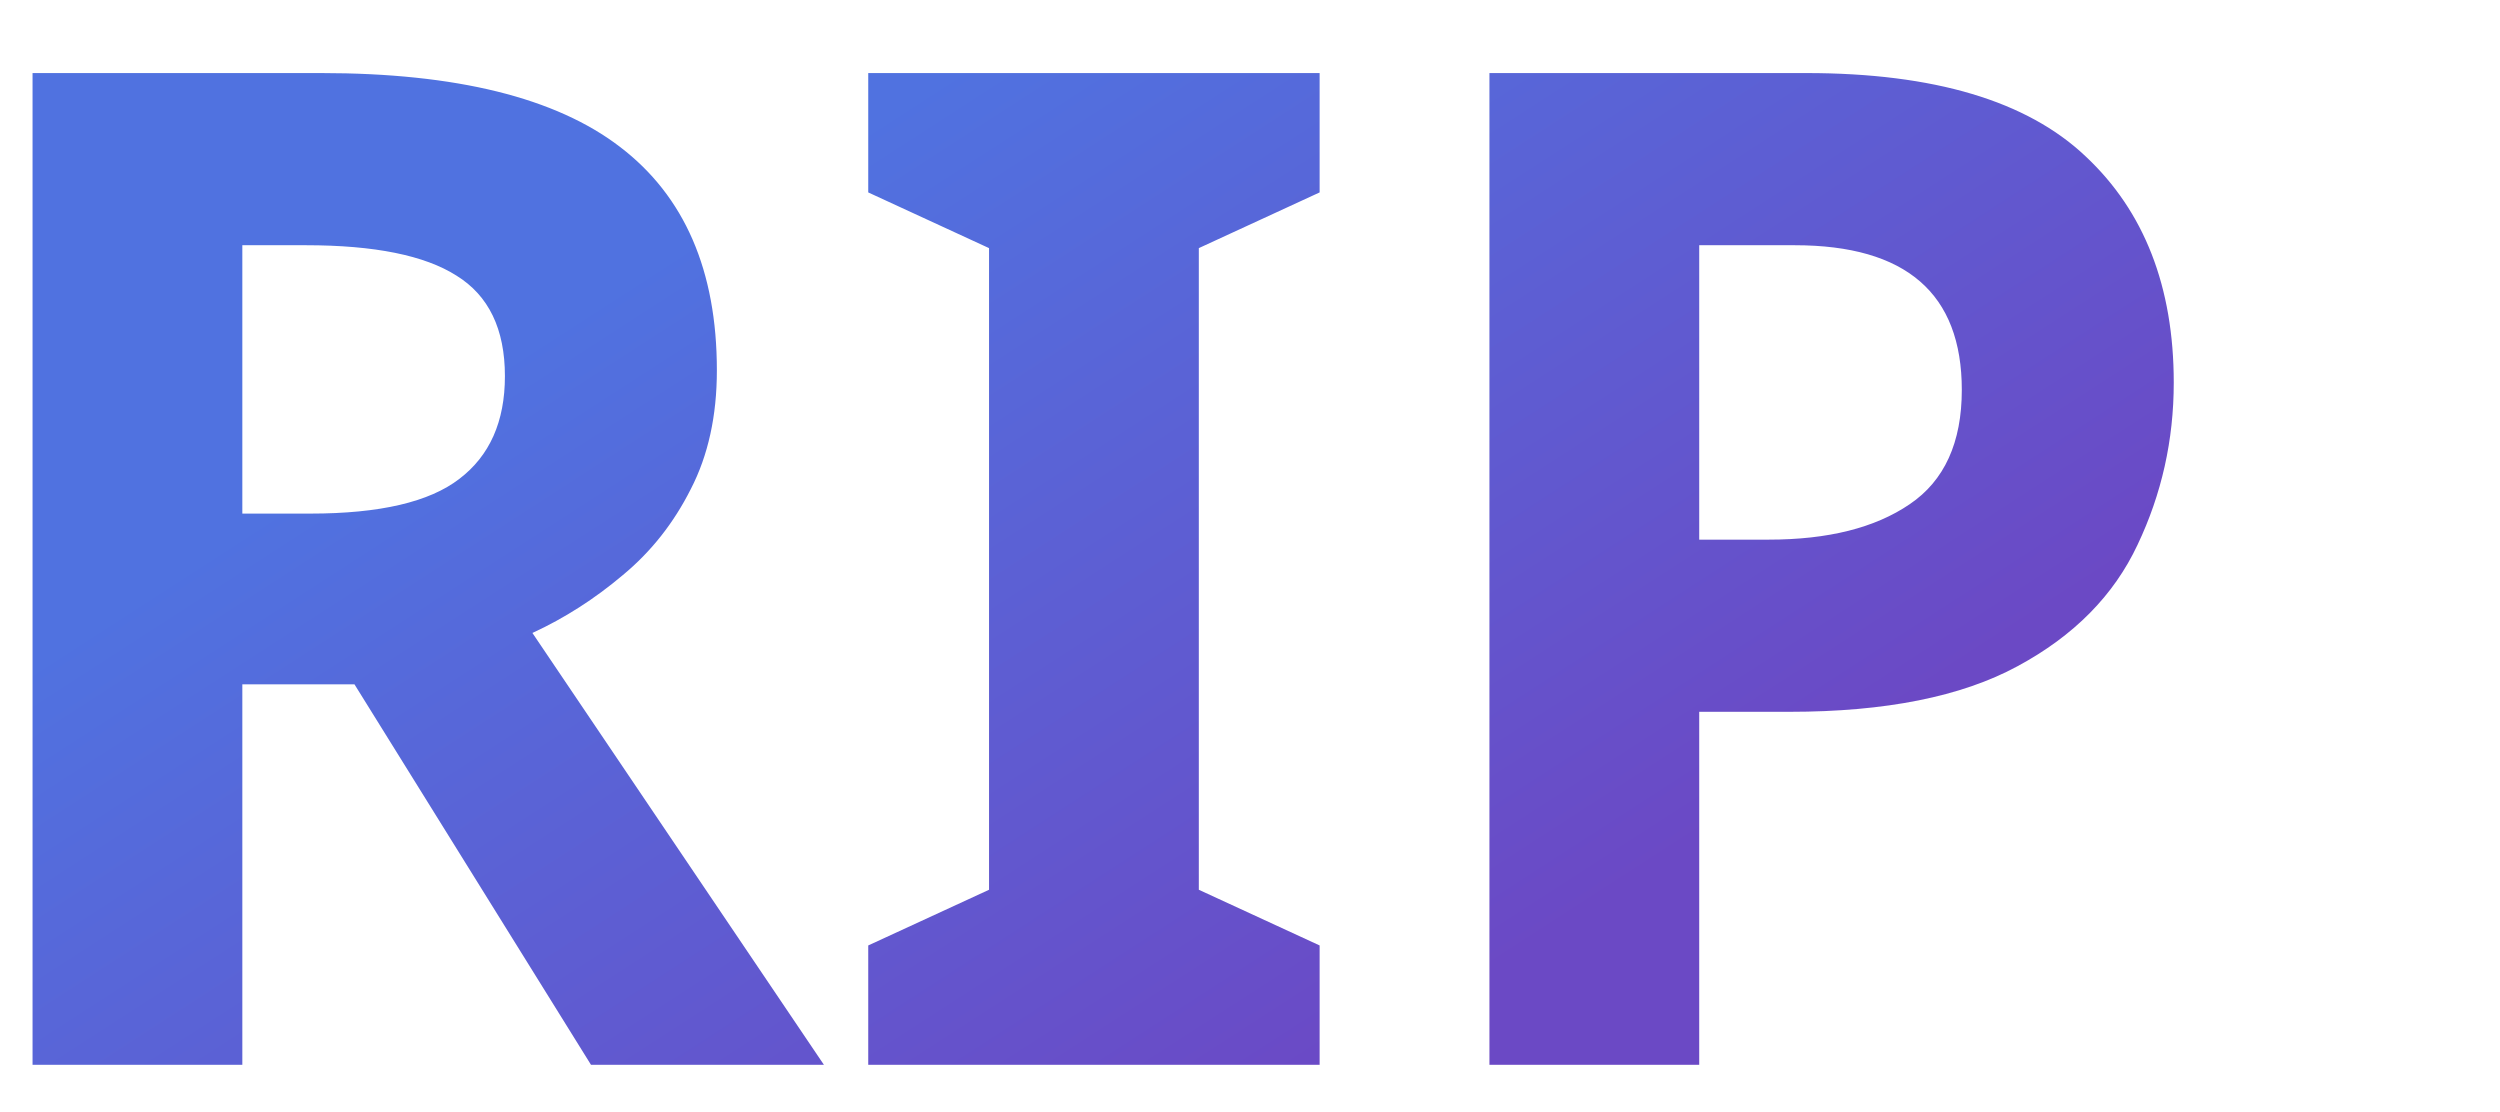
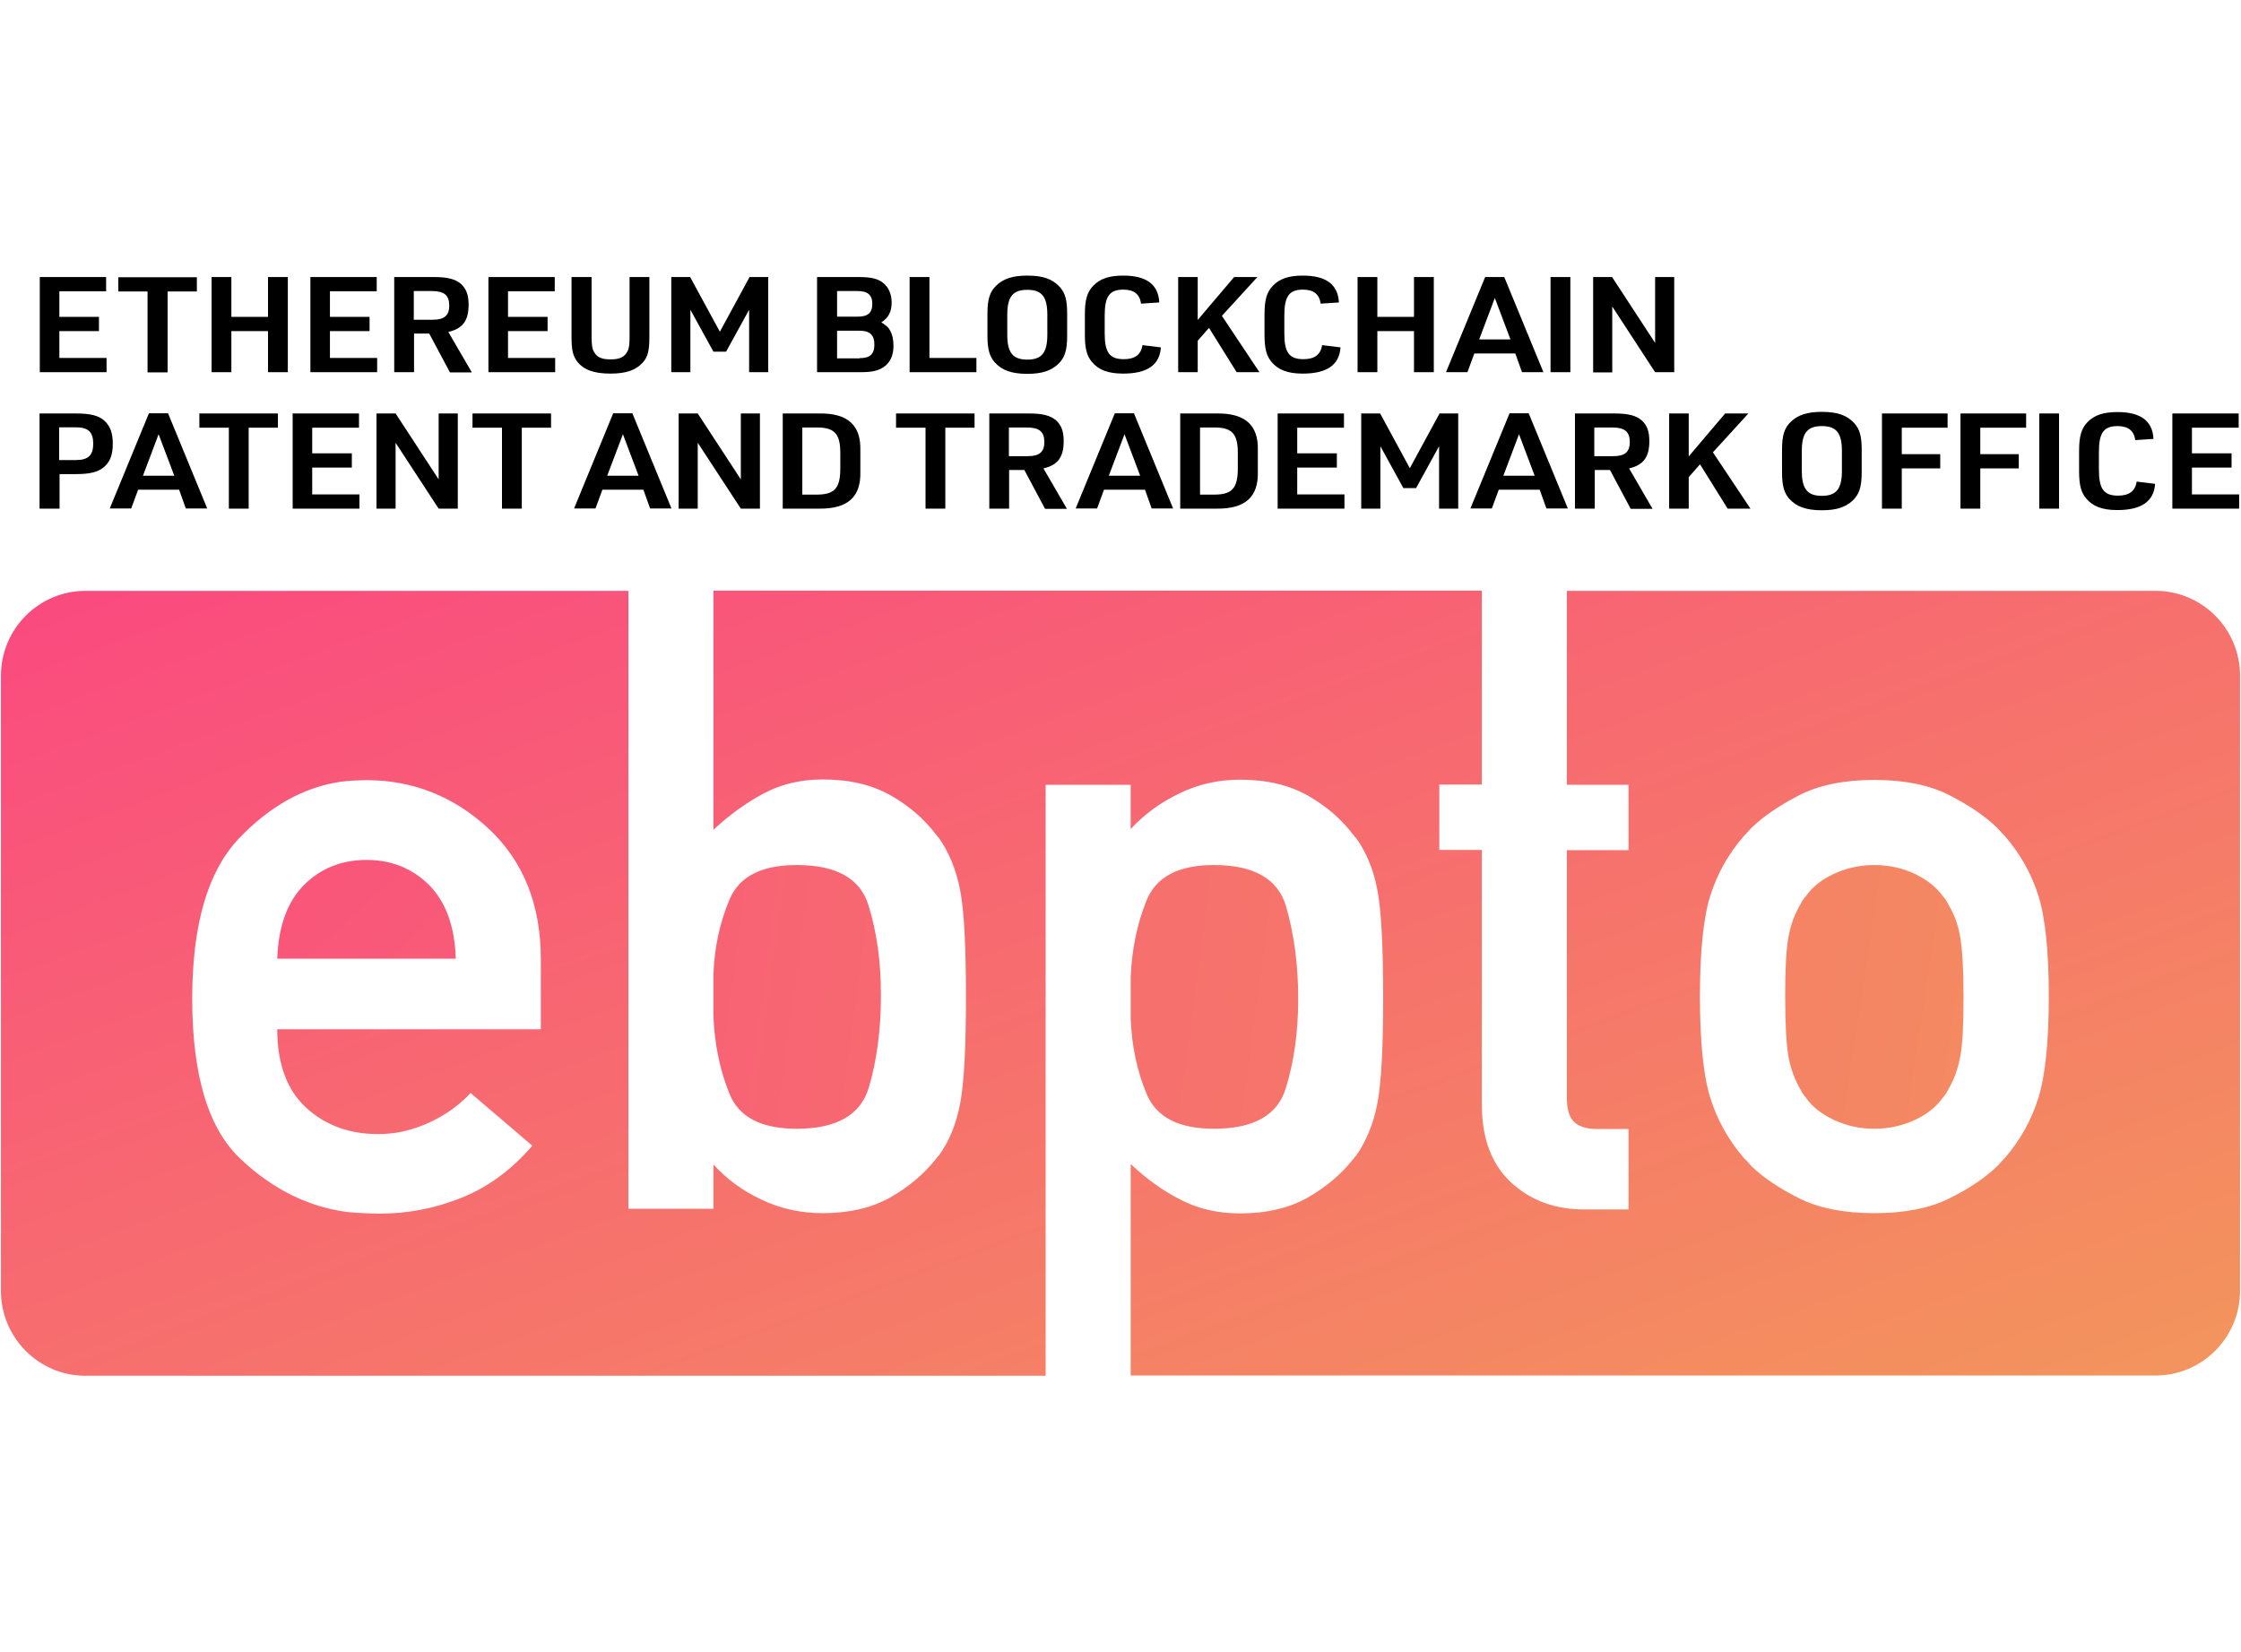
- <svg xmlns="http://www.w3.org/2000/svg" width="54px" height="24px" viewBox="0 0 54 24" version="1.1">
+ <svg xmlns="http://www.w3.org/2000/svg" width="57px" height="42px" viewBox="0 0 57 42" version="1.1">
  <defs>
-     <linearGradient x1="18.212%" y1="33.349%" x2="78.422%" y2="77.14%" id="linearGradient-1">
-       <stop stop-color="#5072E0" offset="0%" />
-       <stop stop-color="#6B49C5" offset="100%" />
+     <linearGradient x1="-428.338%" y1="-50.502%" x2="865.455%" y2="221.266%" id="linearGradient-1">
+       <stop stop-color="#FA4B7F" offset="0%" />
+       <stop stop-color="#F3935D" offset="100%" />
+     </linearGradient>
+     <linearGradient x1="-653.061%" y1="-97.694%" x2="640.732%" y2="174.074%" id="linearGradient-2">
+       <stop stop-color="#FA4B7F" offset="0%" />
+       <stop stop-color="#F3935D" offset="100%" />
+     </linearGradient>
+     <linearGradient x1="1.373%" y1="4.128%" x2="98.154%" y2="95.413%" id="linearGradient-3">
+       <stop stop-color="#FA4B7F" offset="0%" />
+       <stop stop-color="#F3935D" offset="100%" />
+     </linearGradient>
+     <linearGradient x1="-168.629%" y1="-68.308%" x2="1044.825%" y2="657.044%" id="linearGradient-4">
+       <stop stop-color="#FA4B7F" offset="0%" />
+       <stop stop-color="#F3935D" offset="100%" />
+     </linearGradient>
+     <linearGradient x1="-944.057%" y1="-172.336%" x2="270.969%" y2="99.432%" id="linearGradient-5">
+       <stop stop-color="#FA4B7F" offset="0%" />
+       <stop stop-color="#F3935D" offset="100%" />
    </linearGradient>
  </defs>
-   <g id="Artboard" stroke="none" stroke-width="1" fill="none" fill-rule="evenodd" font-family="Arial-Black, Arial Black" font-size="30" font-weight="700">
-     <text id="RIP" fill="url(#linearGradient-1)">
-       <tspan x="-2" y="23">RIP</tspan>
-     </text>
+   <g id="Artboard" stroke="none" stroke-width="1" fill="none" fill-rule="evenodd">
+     <g id="ebpto-logo-gradient" transform="translate(0, 7)">
+       <g id="Group" transform="translate(1, 0)" fill="#000000">
+         <polygon id="Path" points="0.012 0.047 1.699 0.047 1.699 0.409 0.51 0.409 0.51 1.06 1.517 1.06 1.517 1.422 0.51 1.422 0.51 2.105 1.71 2.105 1.71 2.467 0.012 2.467" />
+         <polygon id="Path" points="2.753 0.414 2.009 0.414 2.009 0.052 4.007 0.052 4.007 0.414 3.263 0.414 3.263 2.472 2.753 2.472" />
+         <polygon id="Path" points="4.382 0.047 4.885 0.047 4.885 1.06 5.817 1.06 5.817 0.047 6.321 0.047 6.321 2.467 5.817 2.467 5.817 1.422 4.885 1.422 4.885 2.467 4.382 2.467" />
+         <polygon id="Path" points="6.895 0.047 8.582 0.047 8.582 0.409 7.392 0.409 7.392 1.06 8.4 1.06 8.4 1.422 7.392 1.422 7.392 2.105 8.593 2.105 8.593 2.467 6.895 2.467" />
+         <path d="M9.531,2.467 L9.027,2.467 L9.027,0.047 L10.034,0.047 C10.386,0.047 10.579,0.098 10.726,0.222 C10.86,0.347 10.919,0.502 10.919,0.75 C10.919,1.159 10.767,1.36 10.403,1.443 L11.001,2.472 L10.444,2.472 L9.917,1.484 L9.531,1.484 L9.531,2.467 Z M10.005,1.133 C10.304,1.133 10.427,1.024 10.427,0.771 C10.427,0.512 10.298,0.403 9.987,0.403 L9.525,0.403 L9.525,1.133 L10.005,1.133 Z" id="Shape" fill-rule="nonzero" />
+         <polygon id="Path" points="11.423 0.047 13.11 0.047 13.11 0.409 11.921 0.409 11.921 1.06 12.928 1.06 12.928 1.422 11.921 1.422 11.921 2.105 13.121 2.105 13.121 2.467 11.423 2.467" />
+         <path d="M14.047,0.047 L14.047,1.567 C14.047,1.779 14.064,1.883 14.117,1.966 C14.199,2.095 14.31,2.141 14.533,2.141 C14.762,2.141 14.885,2.084 14.961,1.934 C15.002,1.857 15.013,1.753 15.013,1.567 L15.013,0.047 L15.517,0.047 L15.517,1.567 C15.517,1.924 15.476,2.084 15.347,2.224 C15.172,2.416 14.926,2.503 14.527,2.503 C14.1,2.503 13.836,2.405 13.672,2.183 C13.572,2.048 13.537,1.898 13.537,1.567 L13.537,0.047 L14.047,0.047 Z" id="Path" />
+         <polygon id="Path" points="16.079 0.047 16.554 0.047 17.31 1.438 18.065 0.047 18.54 0.047 18.54 2.467 18.054 2.467 18.054 0.879 17.468 1.945 17.146 1.945 16.56 0.879 16.56 2.467 16.074 2.467 16.074 0.047" />
+         <path d="M19.787,0.047 L20.842,0.047 C21.158,0.047 21.328,0.088 21.463,0.197 C21.603,0.305 21.679,0.486 21.679,0.693 C21.679,0.931 21.597,1.086 21.416,1.2 C21.428,1.205 21.439,1.216 21.457,1.226 C21.562,1.298 21.597,1.329 21.633,1.397 C21.697,1.505 21.726,1.64 21.726,1.795 C21.726,2.038 21.644,2.224 21.474,2.338 C21.334,2.431 21.182,2.467 20.889,2.467 L19.782,2.467 L19.782,0.047 L19.787,0.047 Z M20.813,1.055 C21.076,1.055 21.187,0.957 21.187,0.729 C21.187,0.502 21.07,0.403 20.813,0.403 L20.291,0.403 L20.291,1.055 L20.813,1.055 Z M20.865,2.11 C21.129,2.11 21.24,2.007 21.24,1.764 C21.24,1.521 21.123,1.412 20.865,1.412 L20.291,1.412 L20.291,2.116 L20.865,2.116 L20.865,2.11 Z" id="Shape" fill-rule="nonzero" />
+         <polygon id="Path" points="22.136 0.047 22.64 0.047 22.64 2.105 23.835 2.105 23.835 2.467 22.136 2.467" />
+         <path d="M24.116,0.972 C24.116,0.616 24.175,0.419 24.345,0.259 C24.526,0.088 24.761,0.01 25.13,0.01 C25.528,0.01 25.774,0.098 25.956,0.3 C26.096,0.455 26.143,0.641 26.143,0.972 L26.143,1.547 C26.143,1.903 26.085,2.1 25.915,2.26 C25.733,2.431 25.499,2.509 25.13,2.509 C24.737,2.509 24.485,2.421 24.304,2.219 C24.169,2.069 24.116,1.878 24.116,1.547 L24.116,0.972 Z M25.639,1.009 C25.639,0.548 25.499,0.372 25.13,0.372 C24.761,0.372 24.62,0.548 24.62,1.009 L24.62,1.51 C24.62,1.971 24.761,2.147 25.13,2.147 C25.499,2.147 25.639,1.971 25.639,1.51 L25.639,1.009 Z" id="Shape" fill-rule="nonzero" />
+         <path d="M28.527,1.836 C28.498,2.281 28.182,2.503 27.567,2.503 C27.186,2.503 26.94,2.41 26.77,2.203 C26.641,2.048 26.594,1.857 26.594,1.516 L26.594,0.998 C26.594,0.621 26.653,0.424 26.811,0.264 C26.981,0.088 27.215,0.01 27.567,0.01 C28.158,0.01 28.463,0.233 28.486,0.693 L28.023,0.724 C27.988,0.481 27.842,0.367 27.572,0.367 C27.221,0.367 27.098,0.538 27.098,1.024 L27.098,1.479 C27.098,1.966 27.221,2.136 27.584,2.136 C27.865,2.136 28.023,2.022 28.059,1.779 L28.527,1.836 Z" id="Path" />
+         <polygon id="Path" points="28.967 0.047 29.464 0.047 29.464 1.138 30.39 0.047 30.982 0.047 30.079 1.034 31.034 2.467 30.454 2.467 29.751 1.34 29.464 1.666 29.464 2.467 28.967 2.467" />
+         <path d="M33.096,1.836 C33.067,2.281 32.751,2.503 32.136,2.503 C31.755,2.503 31.509,2.41 31.339,2.203 C31.21,2.048 31.163,1.857 31.163,1.516 L31.163,0.998 C31.163,0.621 31.222,0.424 31.38,0.264 C31.55,0.088 31.784,0.01 32.136,0.01 C32.727,0.01 33.032,0.233 33.055,0.693 L32.592,0.724 C32.557,0.481 32.411,0.367 32.141,0.367 C31.79,0.367 31.667,0.538 31.667,1.024 L31.667,1.479 C31.667,1.966 31.79,2.136 32.153,2.136 C32.434,2.136 32.592,2.022 32.628,1.779 L33.096,1.836 Z" id="Path" />
+         <polygon id="Path" points="33.53 0.047 34.033 0.047 34.033 1.06 34.965 1.06 34.965 0.047 35.469 0.047 35.469 2.467 34.965 2.467 34.965 1.422 34.033 1.422 34.033 2.467 33.53 2.467" />
+         <path d="M36.5,1.991 L36.324,2.467 L35.779,2.467 L36.775,0.047 L37.261,0.047 L38.257,2.467 L37.712,2.467 L37.542,1.991 L36.5,1.991 Z M37.021,0.579 L36.623,1.634 L37.419,1.634 L37.021,0.579 Z" id="Shape" fill-rule="nonzero" />
+         <polygon id="Path" points="38.438 0.047 38.942 0.047 38.942 2.467 38.438 2.467" />
+         <polygon id="Path" points="39.516 0.047 40.003 0.047 41.098 1.722 41.098 0.047 41.584 0.047 41.584 2.467 41.098 2.467 40.008 0.797 40.008 2.472 39.522 2.472 39.522 0.047" />
+         <path d="M0.51,5.938 L0.006,5.938 L0.006,3.517 L0.926,3.517 C1.306,3.517 1.511,3.569 1.664,3.709 C1.804,3.843 1.869,4.019 1.869,4.283 C1.869,4.572 1.798,4.759 1.628,4.893 C1.476,5.012 1.277,5.059 0.931,5.059 L0.515,5.059 L0.515,5.938 L0.51,5.938 Z M0.931,4.702 C1.248,4.702 1.371,4.578 1.371,4.283 C1.371,3.988 1.242,3.869 0.931,3.869 L0.504,3.869 L0.504,4.702 L0.931,4.702 Z" id="Shape" fill-rule="nonzero" />
+         <path d="M2.513,5.457 L2.337,5.933 L1.792,5.933 L2.788,3.512 L3.274,3.512 L4.27,5.933 L3.726,5.933 L3.556,5.457 L2.513,5.457 Z M3.034,4.045 L2.636,5.1 L3.433,5.1 L3.034,4.045 Z" id="Shape" fill-rule="nonzero" />
+         <polygon id="Path" points="4.821 3.879 4.071 3.879 4.071 3.517 6.069 3.517 6.069 3.879 5.325 3.879 5.325 5.938 4.821 5.938 4.821 3.879" />
+         <polygon id="Path" points="6.444 3.517 8.131 3.517 8.131 3.879 6.941 3.879 6.941 4.531 7.949 4.531 7.949 4.893 6.941 4.893 6.941 5.576 8.142 5.576 8.142 5.938 6.444 5.938" />
+         <polygon id="Path" points="8.576 3.517 9.062 3.517 10.157 5.193 10.157 3.517 10.644 3.517 10.644 5.938 10.157 5.938 9.062 4.262 9.062 5.938 8.576 5.938" />
+         <polygon id="Path" points="11.768 3.879 11.018 3.879 11.018 3.517 13.016 3.517 13.016 3.879 12.272 3.879 12.272 5.938 11.768 5.938" />
+         <path d="M14.322,5.457 L14.146,5.933 L13.602,5.933 L14.597,3.512 L15.084,3.512 L16.079,5.933 L15.535,5.933 L15.365,5.457 L14.322,5.457 Z M14.844,4.045 L14.445,5.1 L15.242,5.1 L14.844,4.045 Z" id="Shape" fill-rule="nonzero" />
+         <polygon id="Path" points="16.261 3.517 16.747 3.517 17.843 5.193 17.843 3.517 18.329 3.517 18.329 5.938 17.843 5.938 16.747 4.262 16.747 5.938 16.261 5.938" />
+         <path d="M18.909,3.517 L19.84,3.517 C20.561,3.507 20.9,3.817 20.883,4.453 L20.883,4.997 C20.9,5.638 20.567,5.943 19.84,5.938 L18.909,5.938 L18.909,3.517 Z M19.746,5.581 C20.209,5.586 20.362,5.436 20.373,4.966 L20.373,4.49 C20.367,4.019 20.209,3.864 19.746,3.874 L19.407,3.874 L19.407,5.581 L19.746,5.581 Z" id="Shape" fill-rule="nonzero" />
+         <polygon id="Path" points="22.541 3.879 21.791 3.879 21.791 3.517 23.788 3.517 23.788 3.879 23.044 3.879 23.044 5.938 22.541 5.938" />
+         <path d="M24.667,5.938 L24.163,5.938 L24.163,3.517 L25.171,3.517 C25.522,3.517 25.715,3.569 25.862,3.693 C25.997,3.817 26.055,3.972 26.055,4.221 C26.055,4.629 25.903,4.831 25.54,4.914 L26.137,5.943 L25.581,5.943 L25.054,4.955 L24.667,4.955 L24.667,5.938 Z M25.141,4.603 C25.44,4.603 25.563,4.495 25.563,4.241 C25.563,3.983 25.434,3.874 25.124,3.874 L24.661,3.874 L24.661,4.603 L25.141,4.603 Z" id="Shape" fill-rule="nonzero" />
+         <path d="M27.08,5.457 L26.905,5.933 L26.36,5.933 L27.356,3.512 L27.842,3.512 L28.838,5.933 L28.293,5.933 L28.123,5.457 L27.08,5.457 Z M27.602,4.045 L27.203,5.1 L28,5.1 L27.602,4.045 Z" id="Shape" fill-rule="nonzero" />
+         <path d="M29.019,3.517 L29.951,3.517 C30.671,3.507 31.011,3.817 30.993,4.453 L30.993,4.997 C31.011,5.638 30.677,5.943 29.951,5.938 L29.019,5.938 L29.019,3.517 Z M29.857,5.581 C30.32,5.586 30.472,5.436 30.484,4.966 L30.484,4.49 C30.478,4.019 30.32,3.864 29.857,3.874 L29.523,3.874 L29.523,5.581 L29.857,5.581 Z" id="Shape" fill-rule="nonzero" />
+         <polygon id="Path" points="31.497 3.517 33.184 3.517 33.184 3.879 31.995 3.879 31.995 4.531 33.003 4.531 33.003 4.893 31.995 4.893 31.995 5.576 33.196 5.576 33.196 5.938 31.497 5.938" />
+         <polygon id="Path" points="33.629 3.517 34.104 3.517 34.859 4.909 35.615 3.517 36.09 3.517 36.09 5.938 35.603 5.938 35.603 4.35 35.018 5.416 34.695 5.416 34.11 4.35 34.11 5.938 33.623 5.938 33.623 3.517" />
+         <path d="M37.121,5.457 L36.945,5.933 L36.4,5.933 L37.396,3.512 L37.882,3.512 L38.878,5.933 L38.333,5.933 L38.163,5.457 L37.121,5.457 Z M37.636,4.045 L37.238,5.1 L38.034,5.1 L37.636,4.045 Z" id="Shape" fill-rule="nonzero" />
+         <path d="M39.563,5.938 L39.059,5.938 L39.059,3.517 L40.067,3.517 C40.418,3.517 40.612,3.569 40.758,3.693 C40.893,3.817 40.951,3.972 40.951,4.221 C40.951,4.629 40.799,4.831 40.436,4.914 L41.033,5.943 L40.477,5.943 L39.95,4.955 L39.563,4.955 L39.563,5.938 Z M40.032,4.603 C40.331,4.603 40.454,4.495 40.454,4.241 C40.454,3.983 40.325,3.874 40.014,3.874 L39.551,3.874 L39.551,4.603 L40.032,4.603 Z" id="Shape" fill-rule="nonzero" />
+         <polygon id="Path" points="41.455 3.517 41.953 3.517 41.953 4.609 42.879 3.517 43.47 3.517 42.568 4.505 43.523 5.938 42.943 5.938 42.24 4.81 41.953 5.136 41.953 5.938 41.455 5.938" />
+         <path d="M44.326,4.438 C44.326,4.081 44.384,3.884 44.554,3.724 C44.736,3.553 44.97,3.476 45.339,3.476 C45.737,3.476 45.983,3.564 46.165,3.766 C46.305,3.921 46.352,4.107 46.352,4.438 L46.352,5.017 C46.352,5.374 46.294,5.571 46.124,5.731 C45.942,5.902 45.708,5.979 45.339,5.979 C44.946,5.979 44.695,5.891 44.513,5.69 C44.378,5.54 44.326,5.348 44.326,5.017 L44.326,4.438 Z M45.849,4.474 C45.849,4.014 45.708,3.838 45.339,3.838 C44.97,3.838 44.829,4.014 44.829,4.474 L44.829,4.976 C44.829,5.436 44.97,5.612 45.339,5.612 C45.708,5.612 45.849,5.436 45.849,4.976 L45.849,4.474 Z" id="Shape" fill-rule="nonzero" />
+         <polygon id="Path" points="46.874 3.517 48.537 3.517 48.537 3.879 47.372 3.879 47.372 4.552 48.35 4.552 48.35 4.914 47.372 4.914 47.372 5.938 46.868 5.938 46.868 3.517" />
+         <polygon id="Path" points="48.871 3.517 50.535 3.517 50.535 3.879 49.369 3.879 49.369 4.552 50.347 4.552 50.347 4.914 49.369 4.914 49.369 5.938 48.865 5.938 48.865 3.517" />
+         <polygon id="Path" points="50.869 3.517 51.372 3.517 51.372 5.938 50.869 5.938" />
+         <path d="M53.815,5.307 C53.786,5.752 53.469,5.974 52.854,5.974 C52.474,5.974 52.228,5.881 52.058,5.674 C51.929,5.519 51.882,5.328 51.882,4.986 L51.882,4.469 C51.882,4.091 51.941,3.895 52.099,3.734 C52.269,3.559 52.503,3.481 52.854,3.481 C53.446,3.481 53.751,3.703 53.774,4.164 L53.311,4.195 C53.276,3.952 53.13,3.838 52.86,3.838 C52.509,3.838 52.386,4.009 52.386,4.495 L52.386,4.95 C52.386,5.436 52.509,5.607 52.872,5.607 C53.153,5.607 53.311,5.493 53.346,5.25 L53.815,5.307 Z" id="Path" />
+         <polygon id="Path" points="54.254 3.517 55.941 3.517 55.941 3.879 54.752 3.879 54.752 4.531 55.76 4.531 55.76 4.893 54.752 4.893 54.752 5.576 55.953 5.576 55.953 5.938 54.254 5.938" />
+       </g>
+       <g id="Group" transform="translate(0, 8)">
+         <path d="M20.267,13.711 C21.284,13.711 21.895,13.357 22.101,12.655 C22.306,11.953 22.406,11.18 22.406,10.342 C22.406,10.33 22.406,10.319 22.406,10.313 C22.406,10.307 22.406,10.295 22.406,10.283 C22.406,9.457 22.301,8.708 22.089,8.024 C21.877,7.339 21.266,7.003 20.267,7.003 C19.374,7.003 18.804,7.292 18.557,7.876 C18.311,8.46 18.169,9.097 18.146,9.794 C18.146,9.894 18.146,9.988 18.146,10.083 C18.146,10.177 18.146,10.265 18.146,10.348 C18.146,10.431 18.146,10.519 18.146,10.602 C18.146,10.684 18.146,10.773 18.146,10.855 C18.175,11.563 18.311,12.218 18.551,12.814 C18.792,13.416 19.362,13.711 20.267,13.711 Z" id="Path" fill="url(#linearGradient-1)" />
+         <path d="M30.88,13.711 C31.885,13.711 32.49,13.369 32.702,12.69 C32.913,12.006 33.019,11.257 33.019,10.431 C33.019,10.419 33.019,10.407 33.019,10.401 C33.019,10.395 33.019,10.383 33.019,10.372 C33.019,9.534 32.913,8.761 32.713,8.059 C32.508,7.357 31.896,7.003 30.88,7.003 C29.975,7.003 29.405,7.304 29.164,7.9 C28.923,8.496 28.788,9.15 28.759,9.858 C28.759,9.941 28.759,10.029 28.759,10.112 C28.759,10.195 28.759,10.283 28.759,10.366 C28.759,10.448 28.759,10.543 28.759,10.631 C28.759,10.726 28.759,10.82 28.759,10.92 C28.788,11.617 28.923,12.254 29.17,12.838 C29.417,13.422 29.987,13.711 30.88,13.711 Z" id="Path" fill="url(#linearGradient-2)" />
+         <path d="M54.826,0.029 L39.853,0.029 L39.853,4.962 L41.422,4.962 L41.422,6.625 L39.853,6.625 L39.853,12.909 C39.853,13.209 39.912,13.416 40.035,13.534 C40.153,13.652 40.352,13.717 40.617,13.717 L41.422,13.717 L41.422,15.764 L40.3,15.764 C39.547,15.764 38.93,15.534 38.431,15.074 C37.937,14.614 37.691,13.953 37.691,13.103 L37.691,6.619 L36.609,6.619 L36.609,4.956 L37.691,4.956 L37.691,0.024 L18.146,0.024 L18.146,6.106 C18.557,5.723 18.986,5.416 19.427,5.18 C19.874,4.944 20.373,4.826 20.925,4.826 C21.589,4.826 22.159,4.956 22.635,5.221 C23.111,5.487 23.499,5.823 23.811,6.23 C23.822,6.242 23.834,6.26 23.84,6.271 C23.846,6.283 23.858,6.295 23.869,6.295 C24.14,6.678 24.322,7.127 24.422,7.646 C24.522,8.165 24.569,9.062 24.569,10.342 C24.569,11.634 24.522,12.543 24.422,13.068 C24.322,13.593 24.14,14.041 23.869,14.407 C23.858,14.407 23.846,14.413 23.84,14.431 C23.834,14.442 23.822,14.46 23.811,14.472 C23.499,14.867 23.106,15.198 22.635,15.463 C22.159,15.729 21.589,15.858 20.925,15.858 C20.373,15.858 19.856,15.746 19.374,15.516 C18.892,15.292 18.481,14.991 18.146,14.619 L18.146,15.746 L15.984,15.746 L15.984,0.029 L2.174,0.029 C0.987,0.029 0.024,0.997 0.024,2.189 L0.024,17.835 C0.024,19.027 0.987,19.994 2.174,19.994 L26.596,19.994 L26.596,4.962 L28.759,4.962 L28.759,6.088 C29.099,5.717 29.511,5.416 29.987,5.186 C30.469,4.95 30.986,4.832 31.538,4.832 C32.202,4.832 32.772,4.962 33.248,5.227 C33.724,5.493 34.112,5.829 34.423,6.236 C34.435,6.248 34.447,6.265 34.453,6.277 C34.459,6.289 34.47,6.301 34.482,6.301 C34.752,6.673 34.935,7.115 35.034,7.64 C35.134,8.165 35.181,9.074 35.181,10.366 C35.181,11.646 35.134,12.543 35.034,13.062 C34.935,13.581 34.752,14.029 34.482,14.413 C34.47,14.413 34.459,14.419 34.453,14.437 C34.447,14.448 34.435,14.466 34.423,14.478 C34.112,14.873 33.718,15.204 33.248,15.469 C32.772,15.735 32.202,15.864 31.538,15.864 C30.986,15.864 30.486,15.752 30.04,15.522 C29.593,15.298 29.164,14.991 28.759,14.608 L28.759,19.988 L54.826,19.988 C56.013,19.988 56.976,19.021 56.976,17.829 L56.976,2.189 C56.976,0.997 56.013,0.029 54.826,0.029 Z M13.756,11.18 L7.052,11.18 C7.052,12.059 7.298,12.726 7.786,13.174 C8.274,13.622 8.885,13.847 9.619,13.847 C9.702,13.847 9.79,13.841 9.872,13.835 C9.954,13.829 10.043,13.817 10.125,13.805 C10.448,13.746 10.777,13.634 11.1,13.463 C11.424,13.292 11.717,13.074 11.97,12.802 L13.539,14.142 C13.016,14.755 12.417,15.192 11.747,15.463 C11.077,15.735 10.378,15.87 9.655,15.87 C9.514,15.87 9.373,15.864 9.243,15.858 C9.108,15.853 8.973,15.841 8.832,15.829 C7.845,15.699 6.934,15.251 6.117,14.478 C5.295,13.705 4.889,12.342 4.889,10.401 C4.889,8.525 5.283,7.174 6.064,6.342 C6.852,5.51 7.716,5.027 8.662,4.885 C8.773,4.873 8.885,4.861 8.991,4.855 C9.096,4.85 9.208,4.844 9.32,4.844 C10.507,4.844 11.541,5.257 12.428,6.077 C13.31,6.903 13.756,8.006 13.756,9.398 L13.756,11.18 Z M51.846,12.926 C51.67,13.493 51.382,14.006 50.989,14.46 C50.977,14.472 50.959,14.49 50.947,14.501 C50.918,14.531 50.895,14.56 50.871,14.584 C50.848,14.614 50.824,14.643 50.795,14.667 C50.483,14.968 50.078,15.239 49.572,15.487 C49.073,15.735 48.438,15.858 47.674,15.858 C46.91,15.858 46.276,15.735 45.776,15.487 C45.277,15.239 44.865,14.968 44.554,14.667 C44.525,14.637 44.501,14.608 44.478,14.584 C44.454,14.555 44.431,14.525 44.401,14.501 C44.389,14.49 44.372,14.472 44.36,14.46 C43.966,14.006 43.678,13.493 43.502,12.926 C43.326,12.36 43.238,11.499 43.238,10.348 C43.238,9.198 43.326,8.342 43.502,7.782 C43.678,7.221 43.966,6.714 44.36,6.26 C44.372,6.248 44.389,6.23 44.401,6.218 C44.431,6.189 44.454,6.159 44.478,6.136 C44.501,6.106 44.525,6.077 44.554,6.053 C44.865,5.752 45.271,5.481 45.776,5.221 C46.276,4.968 46.91,4.838 47.674,4.838 C48.438,4.838 49.073,4.968 49.572,5.221 C50.072,5.475 50.483,5.752 50.795,6.053 C50.824,6.083 50.848,6.112 50.871,6.136 C50.895,6.165 50.918,6.195 50.947,6.218 C50.959,6.23 50.977,6.248 50.989,6.26 C51.382,6.714 51.67,7.221 51.846,7.782 C52.023,8.342 52.111,9.198 52.111,10.348 C52.111,11.499 52.023,12.36 51.846,12.926 Z" id="Shape" fill="url(#linearGradient-3)" fill-rule="nonzero" />
+         <path d="M9.326,6.873 C8.691,6.873 8.156,7.086 7.733,7.51 C7.31,7.935 7.081,8.56 7.052,9.386 L11.594,9.386 C11.565,8.56 11.341,7.941 10.912,7.51 C10.489,7.091 9.96,6.873 9.326,6.873 Z" id="Path" fill="url(#linearGradient-4)" />
+         <path d="M49.543,7.982 C49.531,7.953 49.514,7.923 49.49,7.888 C49.467,7.853 49.443,7.823 49.414,7.794 C49.255,7.569 49.02,7.381 48.703,7.227 C48.385,7.08 48.039,7.003 47.674,7.003 C47.304,7.003 46.963,7.08 46.646,7.227 C46.329,7.375 46.094,7.563 45.935,7.794 C45.906,7.823 45.882,7.853 45.859,7.888 C45.835,7.923 45.817,7.953 45.806,7.982 C45.653,8.236 45.541,8.525 45.488,8.844 C45.43,9.162 45.406,9.664 45.406,10.348 C45.406,11.044 45.435,11.552 45.488,11.87 C45.547,12.189 45.653,12.478 45.806,12.732 C45.817,12.761 45.835,12.791 45.859,12.826 C45.882,12.861 45.906,12.891 45.935,12.92 C46.088,13.15 46.329,13.333 46.646,13.487 C46.963,13.634 47.304,13.711 47.674,13.711 C48.045,13.711 48.385,13.634 48.703,13.487 C49.02,13.339 49.255,13.15 49.414,12.92 C49.443,12.891 49.467,12.861 49.49,12.826 C49.514,12.791 49.531,12.761 49.543,12.732 C49.696,12.478 49.802,12.189 49.86,11.87 C49.919,11.552 49.943,11.05 49.943,10.366 C49.943,9.67 49.913,9.162 49.86,8.844 C49.807,8.525 49.702,8.242 49.543,7.982 Z" id="Path" fill="url(#linearGradient-5)" />
+       </g>
+     </g>
  </g>
</svg>
